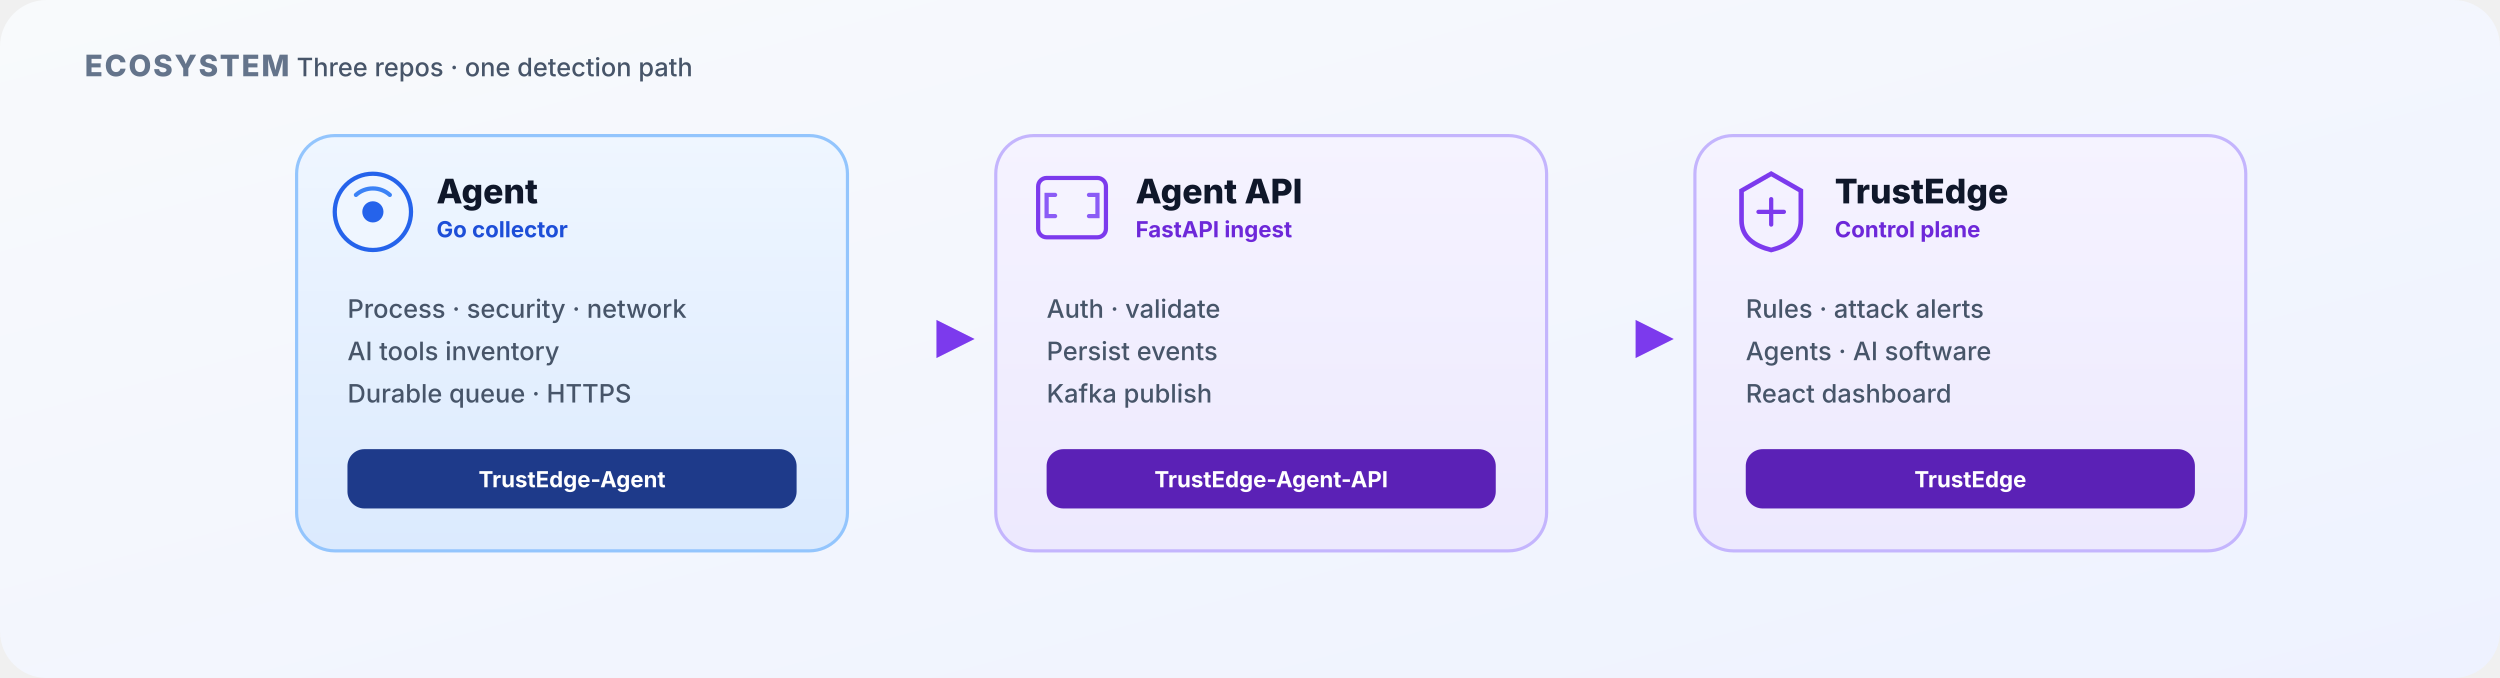
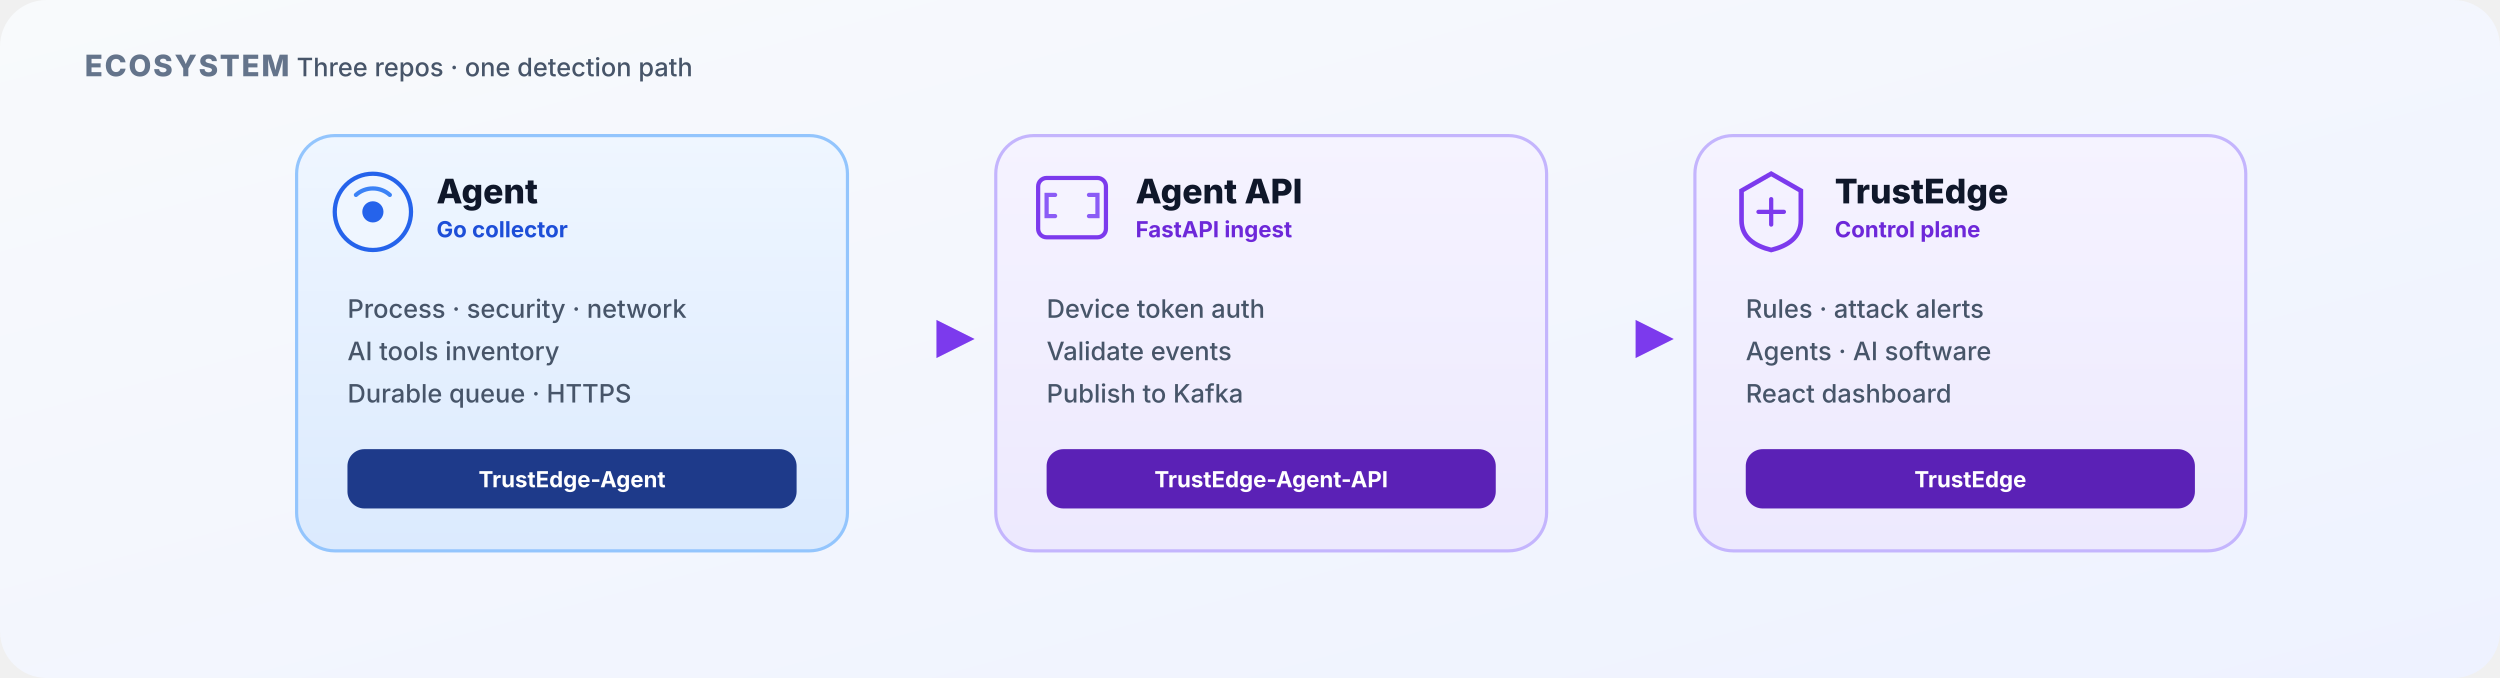
<svg xmlns="http://www.w3.org/2000/svg" viewBox="0 0 1180 320" role="img" aria-labelledby="title desc">
  <defs>
    <linearGradient id="eco-bg" x1="0%" y1="0%" x2="100%" y2="100%">
      <stop offset="0%" stop-color="#F8FAFC" />
      <stop offset="100%" stop-color="#EEF2FF" />
    </linearGradient>
    <linearGradient id="eco-brand" x1="0%" y1="0%" x2="100%" y2="0%">
      <stop offset="0%" stop-color="#60A5FA" />
      <stop offset="100%" stop-color="#A78BFA" />
    </linearGradient>
    <linearGradient id="eco-blue" x1="0%" y1="0%" x2="0%" y2="100%">
      <stop offset="0%" stop-color="#EFF6FF" />
      <stop offset="100%" stop-color="#DBEAFE" />
    </linearGradient>
    <linearGradient id="eco-violet" x1="0%" y1="0%" x2="0%" y2="100%">
      <stop offset="0%" stop-color="#F5F3FF" />
      <stop offset="100%" stop-color="#EDE9FE" />
    </linearGradient>
    <marker id="eco-arr" markerWidth="8" markerHeight="8" refX="6" refY="3" orient="auto">
      <path d="M0,0 L6,3 L0,6 Z" fill="#7C3AED" />
    </marker>
    <style>
      .h { font-family: ui-sans-serif, system-ui, -apple-system, Segoe UI, sans-serif; font-size: 16px; font-weight: 800; fill: #0F172A; }
      .p { font-family: ui-sans-serif, system-ui, -apple-system, Segoe UI, sans-serif; font-size: 12px; font-weight: 500; fill: #475569; }
      .chip { font-family: ui-sans-serif, system-ui, -apple-system, Segoe UI, sans-serif; font-size: 10.5px; font-weight: 700; }
      .title { font-family: ui-sans-serif, system-ui, -apple-system, Segoe UI, sans-serif; font-size: 14px; font-weight: 800; letter-spacing: 0.06em; fill: #64748B; }
    </style>
  </defs>
  <rect width="1180" height="320" rx="22" fill="url(#eco-bg)" />
  <text class="title" x="40" y="36">ECOSYSTEM</text>
  <text class="p" x="140" y="36">Three repos · one detection path</text>
  <g transform="translate(140,64)">
    <rect width="260" height="196" rx="18" fill="url(#eco-blue)" stroke="#93C5FD" stroke-width="1.5" />
    <circle cx="36" cy="36" r="18" fill="#EFF6FF" stroke="#2563EB" stroke-width="2" />
    <circle cx="36" cy="36" r="5" fill="#2563EB" />
    <path d="M28 28 A12 12 0 0 1 44 28" fill="none" stroke="#3B82F6" stroke-width="2" stroke-linecap="round" />
    <text class="h" x="66" y="32">Agent</text>
    <text class="chip" x="66" y="48" fill="#1D4ED8">Go collector</text>
    <text class="p" x="24" y="86">Process · security · network</text>
    <text class="p" x="24" y="106">AI tools inventory</text>
    <text class="p" x="24" y="126">Durable queue · HTTPS</text>
    <rect x="24" y="148" width="212" height="28" rx="8" fill="#1E3A8A" />
    <text class="chip" x="130" y="166" text-anchor="middle" fill="#FFF">TrustEdge-Agent</text>
  </g>
  <path d="M410 160 H460" stroke="url(#eco-brand)" stroke-width="3" stroke-linecap="round" marker-end="url(#eco-arr)" />
  <g transform="translate(470,64)">
    <rect width="260" height="196" rx="18" fill="url(#eco-violet)" stroke="#C4B5FD" stroke-width="1.5" />
    <rect x="20" y="20" width="32" height="28" rx="4" fill="#F5F3FF" stroke="#7C3AED" stroke-width="2" />
    <path d="M28 28 h-4 v10 h4 M44 28 h4 v10 h-4" fill="none" stroke="#8B5CF6" stroke-width="2" stroke-linecap="round" />
    <text class="h" x="66" y="32">Agent API</text>
    <text class="chip" x="66" y="48" fill="#6D28D9">FastAPI ingest</text>
-     <text class="p" x="24" y="86">Auth · validate</text>
-     <text class="p" x="24" y="106">Persist events</text>
-     <text class="p" x="24" y="126">Kafka publish</text>
+     <text class="p" x="24" y="86">Device token auth</text>
+     <text class="p" x="24" y="106">Validate events</text>
+     <text class="p" x="24" y="126">Publish to Kafka</text>
    <rect x="24" y="148" width="212" height="28" rx="8" fill="#5B21B6" />
    <text class="chip" x="130" y="166" text-anchor="middle" fill="#FFF">TrustEdge-Agent-API</text>
  </g>
  <path d="M740 160 H790" stroke="url(#eco-brand)" stroke-width="3" stroke-linecap="round" marker-end="url(#eco-arr)" />
  <g transform="translate(800,64)">
    <rect width="260" height="196" rx="18" fill="url(#eco-violet)" stroke="#C4B5FD" stroke-width="1.5" />
    <path d="M36 18 L50 26 V40 C50 48 44 52 36 54 C28 52 22 48 22 40 V26 Z" fill="none" stroke="#7C3AED" stroke-width="2.2" />
    <path d="M30 36 H42 M36 30 V42" stroke="#7C3AED" stroke-width="2" stroke-linecap="round" />
    <text class="h" x="66" y="32">TrustEdge</text>
    <text class="chip" x="66" y="48" fill="#6D28D9">Control plane</text>
    <text class="p" x="24" y="86">Rules · attack alerts</text>
    <text class="p" x="24" y="106">Agents · AI software</text>
    <text class="p" x="24" y="126">React dashboard</text>
    <rect x="24" y="148" width="212" height="28" rx="8" fill="#5B21B6" />
    <text class="chip" x="130" y="166" text-anchor="middle" fill="#FFF">TrustEdge</text>
  </g>
</svg>
